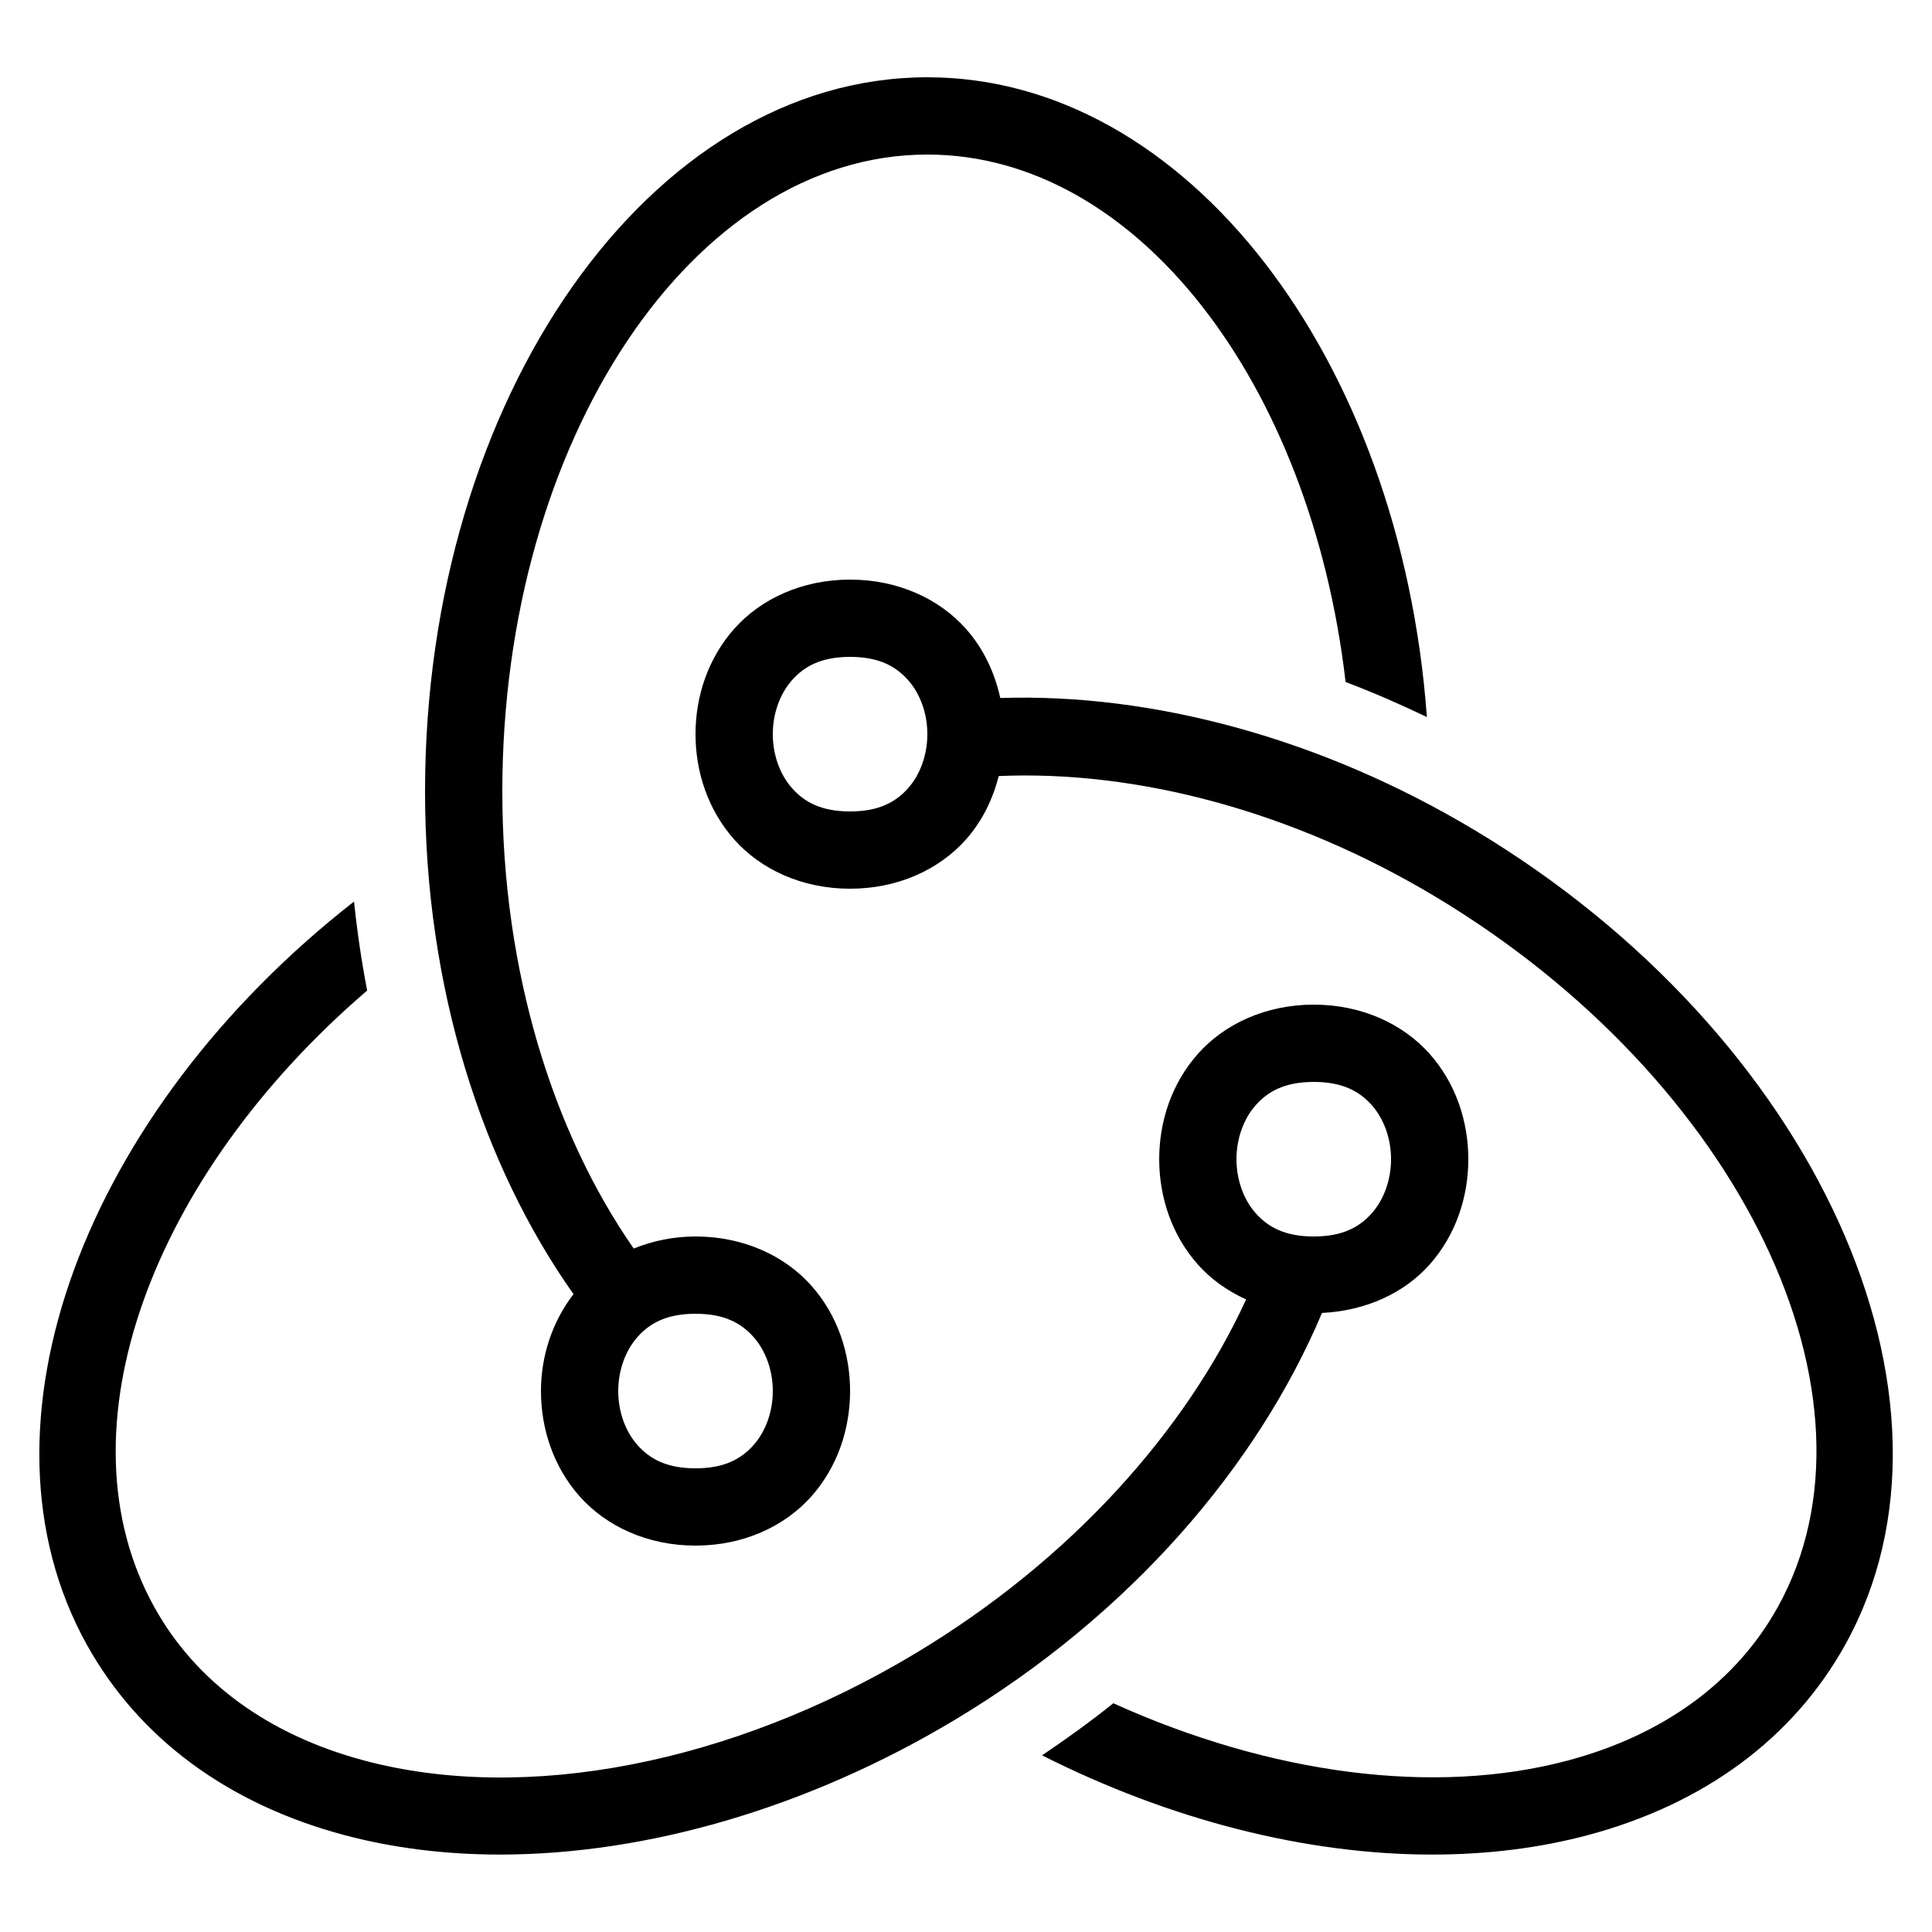
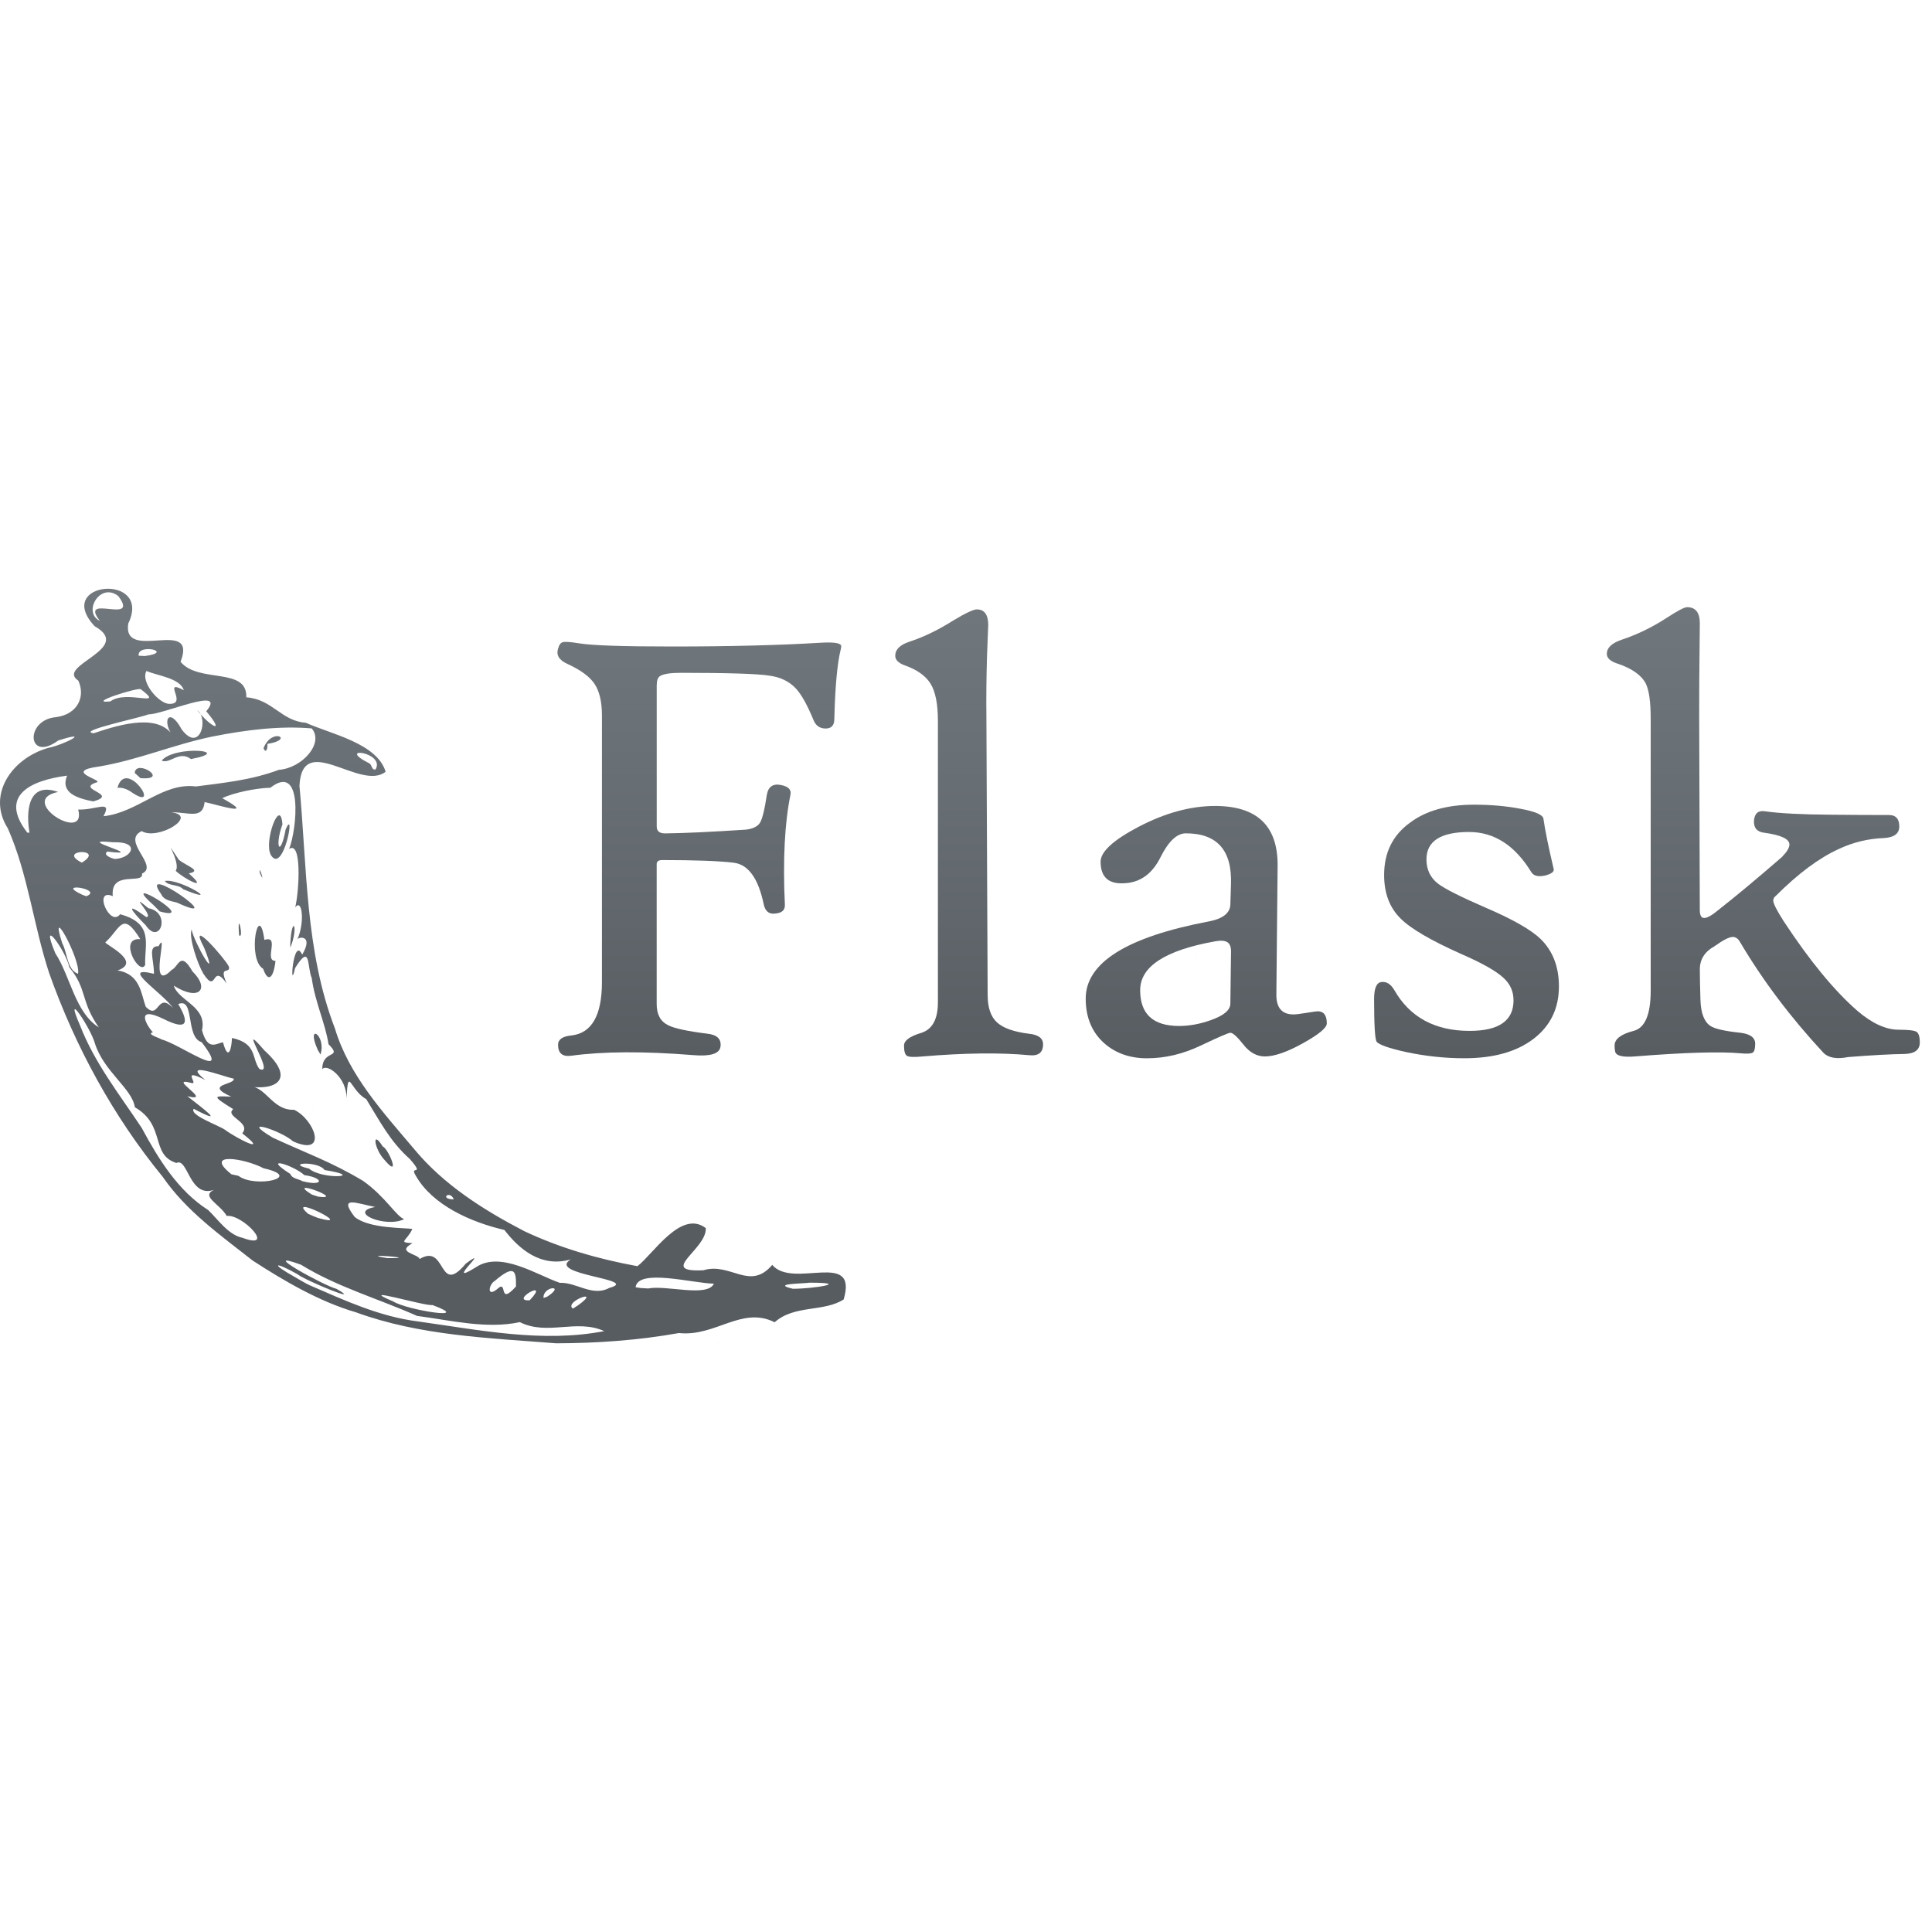
- <svg xmlns="http://www.w3.org/2000/svg" x="0px" y="0px" width="100" height="100" viewBox="0 0 50 50">
-   <path d="M 24 2 C 16.832 2 11 10.292 11 20.486 C 11 25.581 12.485 30.155 14.842 33.492 C 14.279 34.226 14 35.115 14 36 C 14 36.972 14.319 37.958 15.002 38.727 C 15.685 39.495 16.75 40 18 40 C 19.25 40 20.315 39.495 20.998 38.727 C 21.681 37.958 22 36.972 22 36 C 22 35.028 21.681 34.042 20.998 33.273 C 20.315 32.505 19.25 32 18 32 C 17.418 32 16.882 32.118 16.4 32.312 C 14.318 29.318 13 25.144 13 20.486 C 13 11.395 17.935 4 24 4 C 29.419 4 33.923 9.909 34.824 17.65 C 35.531 17.919 36.233 18.223 36.928 18.557 C 36.247 9.267 30.71 2 24 2 z M 22 15 C 20.75 15 19.685 15.505 19.002 16.273 C 18.319 17.042 18 18.028 18 19 C 18 19.972 18.319 20.958 19.002 21.727 C 19.685 22.495 20.75 23 22 23 C 23.25 23 24.315 22.495 24.998 21.727 C 25.425 21.246 25.694 20.678 25.848 20.084 C 29.425 19.93 33.446 20.987 37.143 23.203 C 45.037 27.935 49.013 36.187 46.006 41.596 C 44.932 43.527 43.057 44.898 40.586 45.559 C 37.124 46.487 32.871 45.916 28.812 44.08 C 28.227 44.551 27.607 44.997 26.969 45.428 C 30.294 47.107 33.812 47.996 37.062 47.996 C 38.474 47.996 39.834 47.83 41.104 47.49 C 44.111 46.685 46.411 44.982 47.754 42.566 C 51.278 36.224 46.979 26.769 38.17 21.488 C 34.194 19.103 29.826 17.937 25.887 18.064 C 25.744 17.416 25.461 16.794 24.998 16.273 C 24.315 15.505 23.25 15 22 15 z M 22 17 C 22.75 17 23.185 17.245 23.502 17.602 C 23.819 17.958 24 18.472 24 19 C 24 19.528 23.819 20.042 23.502 20.398 C 23.185 20.755 22.75 21 22 21 C 21.25 21 20.815 20.755 20.498 20.398 C 20.181 20.042 20 19.528 20 19 C 20 18.472 20.181 17.958 20.498 17.602 C 20.815 17.245 21.25 17 22 17 z M 9.162 23.332 C 2.198 28.772 -0.898 36.906 2.248 42.566 C 3.591 44.982 5.891 46.683 8.898 47.488 C 10.169 47.828 11.528 47.996 12.939 47.996 C 16.739 47.996 20.911 46.788 24.707 44.512 C 29.263 41.78 32.544 37.933 34.213 33.979 C 35.368 33.923 36.355 33.45 36.998 32.727 C 37.681 31.958 38 30.972 38 30 C 38 29.028 37.681 28.042 36.998 27.273 C 36.315 26.505 35.25 26 34 26 C 32.75 26 31.685 26.505 31.002 27.273 C 30.319 28.042 30 29.028 30 30 C 30 30.972 30.319 31.958 31.002 32.727 C 31.334 33.1 31.76 33.408 32.25 33.629 C 30.682 37.038 27.715 40.377 23.678 42.797 C 18.928 45.646 13.596 46.679 9.414 45.559 C 6.942 44.897 5.069 43.527 3.996 41.596 C 1.454 37.023 3.915 30.428 9.502 25.635 C 9.357 24.884 9.244 24.114 9.162 23.332 z M 34 28 C 34.75 28 35.185 28.245 35.502 28.602 C 35.819 28.958 36 29.472 36 30 C 36 30.528 35.819 31.042 35.502 31.398 C 35.185 31.755 34.75 32 34 32 C 33.25 32 32.815 31.755 32.498 31.398 C 32.181 31.042 32 30.528 32 30 C 32 29.472 32.181 28.958 32.498 28.602 C 32.815 28.245 33.25 28 34 28 z M 18 34 C 18.75 34 19.185 34.245 19.502 34.602 C 19.819 34.958 20 35.472 20 36 C 20 36.528 19.819 37.042 19.502 37.398 C 19.185 37.755 18.75 38 18 38 C 17.25 38 16.815 37.755 16.498 37.398 C 16.181 37.042 16 36.528 16 36 C 16 35.472 16.181 34.958 16.498 34.602 C 16.815 34.245 17.25 34 18 34 z" />
+ <svg xmlns="http://www.w3.org/2000/svg" x="0px" y="0px" width="100" height="100" viewBox="0 0 48 48">
+   <linearGradient id="CFYfN8NKXGFmI0Hnkm4Gda_5mbMwDZ796xj_gr1" x1="10.507" x2="10.507" y1="12.872" y2="27.658" gradientUnits="userSpaceOnUse">
+     <stop offset="0" stop-color="#737b80" />
+     <stop offset=".473" stop-color="#686f74" />
+     <stop offset="1" stop-color="#575c61" />
+   </linearGradient>
+   <path fill="url(#CFYfN8NKXGFmI0Hnkm4Gda_5mbMwDZ796xj_gr1)" d="M6.28,31.32c-0.801-0.63-1.655-1.233-2.238-2.083 c-1.228-1.499-2.173-3.235-2.82-5.059c-0.391-1.186-0.524-2.458-1.028-3.598c-0.527-0.828,0.09-1.733,0.997-1.997 c0.404-0.078,1.114-0.458,0.257-0.186c-0.768,0.564-0.843-0.512-0.055-0.58c0.538-0.071,0.736-0.512,0.552-0.908 c-0.577-0.376,1.4-0.79,0.405-1.352c-1.036-1.118,1.45-1.333,0.836-0.064c-0.147,0.976,1.737-0.179,1.3,0.949 c0.444,0.541,1.664,0.123,1.633,0.883c0.647,0.044,0.869,0.589,1.477,0.631c0.63,0.284,1.771,0.508,1.985,1.218 c-0.625,0.495-2.071-1.022-2.141,0.347c0.189,2.022,0.141,4.106,0.881,6.031c0.35,1.166,1.198,2.084,1.965,2.992 c0.733,0.889,1.726,1.516,2.738,2.043c0.888,0.419,1.845,0.696,2.813,0.871c0.392-0.3,1.085-1.416,1.698-0.946 c0.029,0.529-1.215,1.105-0.059,1.047c0.679-0.205,1.15,0.525,1.71-0.133c0.515,0.61,2.142-0.39,1.775,0.858 c-0.496,0.32-1.219,0.127-1.715,0.567c-0.819-0.409-1.471,0.366-2.377,0.268c-1.007,0.18-2.031,0.253-3.051,0.255 c-1.674-0.132-3.384-0.188-4.977-0.771C7.944,32.342,7.068,31.831,6.28,31.32L6.28,31.32z M7.694,31.932 c0.876,0.379,1.733,0.778,2.693,0.899c1.523,0.212,3.096,0.538,4.625,0.24c-0.692-0.312-1.407,0.122-2.097-0.223 c-0.827,0.178-1.714-0.045-2.554-0.155c-0.956-0.426-1.987-0.718-2.882-1.271c-1.118-0.408,0.578,0.524,0.88,0.599 c0.699,0.397-0.769-0.203-0.976-0.368c-0.586-0.328-0.66-0.26-0.058,0.074C7.447,31.797,7.567,31.872,7.694,31.932L7.694,31.932z M6.027,30.754c0.849,0.314-0.004-0.597-0.393-0.544c-0.172-0.299-0.659-0.488-0.316-0.649c-0.617,0.214-0.646-0.814-0.936-0.667 c-0.653-0.206-0.254-0.936-1.031-1.384c-0.071-0.472-0.772-0.882-0.996-1.595c-0.099-0.365-0.792-1.412-0.366-0.437 c0.363,0.939,1.001,1.742,1.532,2.545c0.412,0.764,0.9,1.563,1.651,2.04C5.425,30.306,5.669,30.678,6.027,30.754L6.027,30.754z M3.581,28.069 M7.043,31.131 M7.504,31.299 M8.081,31.54 M9.07,32.091 M7.171,30.767 M7.604,30.983 M9.767,32.333 c0.348,0.219,2.03,0.481,0.977,0.09C10.567,32.46,8.79,31.92,9.767,32.333z M6.333,29.659 M7.34,30.246 M8.187,30.765 M5.924,29.213c0.408,0.313,1.645,0.04,0.625-0.187c-0.465-0.248-1.511-0.417-0.798,0.149L5.924,29.213L5.924,29.213z M8.761,30.944 M7.899,30.259c0.998,0.282-0.839-0.631-0.246-0.104l0.131,0.059L7.899,30.259L7.899,30.259z M9.627,31.258 C10.572,31.267,8.774,31.128,9.627,31.258L9.627,31.258z M5.56,28.666 M11.225,32.155 M7.172,29.653 M5.65,28.556 M3.846,27.39 M8.581,30.395 M11.529,32.204 M8.321,30.126 M6.125,28.734 M9.839,31.042 M7.907,29.731c0.725,0.093-0.862-0.493-0.159-0.052 L7.907,29.731L7.907,29.731z M10.426,31.279c0.677-0.405,0.454,0.947,1.148,0.114c0.685-0.5-0.592,0.618,0.253,0.089 c0.611-0.408,1.512,0.194,2.082,0.39c0.41-0.02,0.808,0.354,1.228,0.126c0.808-0.218-1.581-0.323-0.955-0.709 c-0.74,0.215-1.286-0.257-1.65-0.731c-0.83-0.192-1.789-0.616-2.203-1.35c-0.169-0.276,0.244,0.039-0.146-0.412 c-0.5-0.445-0.75-0.95-1.085-1.49c-0.401-0.214-0.448-0.844-0.488-0.021c0.003-0.519-0.484-0.868-0.603-0.723 c-0.002-0.5,0.522-0.249,0.155-0.619c-0.079-0.518-0.339-1.058-0.417-1.643c-0.121-0.282-0.017-0.886-0.414-0.248 c-0.145,0.675-0.048-0.829,0.177-0.333c0.295-0.506-0.106-0.446-0.122-0.376c0.192-0.427,0.122-1.032-0.05-0.801 c0.102-0.452,0.162-1.665-0.153-1.45c0.191-0.473,0.362-2.165-0.467-1.52c-0.336,0.005-0.918,0.122-1.194,0.259 c0.863,0.476-0.087,0.172-0.438,0.096c-0.046,0.44-0.394,0.25-0.828,0.254c0.694,0.086-0.338,0.71-0.736,0.468 C3,20.896,3.964,21.513,3.528,21.704c0.054,0.288-0.792-0.104-0.726,0.56c-0.502-0.211-0.069,0.788,0.182,0.45 c0.854,0.231,0.601,0.758,0.623,1.259c-0.139,0.292-0.687-0.686-0.122-0.64c-0.446-0.724-0.493-0.262-0.863,0.075 c-0.086,0.024,0.945,0.479,0.298,0.703c0.569,0.088,0.585,0.586,0.701,0.901c0.342,0.356,0.272-0.393,0.681,0.035 c-0.259-0.382-1.372-1.075-0.476-0.853C3.821,23.81,3.664,23.5,3.938,23.508c0.272-0.492-0.285,1.214,0.328,0.588 c0.17-0.074,0.212-0.493,0.517,0.04c0.443,0.436,0.16,0.751-0.465,0.352c0.112,0.379,0.836,0.515,0.7,1.108 c0.144,0.522,0.346,0.329,0.522,0.299c0.138,0.507,0.216,0.134,0.223-0.107c0.632,0.135,0.484,0.509,0.682,0.77 c0.435,0.197-0.623-1.332,0.124-0.46c0.786,0.71,0.295,1.006-0.411,0.893c0.447-0.036,0.591,0.604,1.149,0.581 c0.509,0.242,0.854,1.173-0.024,0.786c-0.305-0.275-1.382-0.613-0.502-0.091c0.813,0.377,1.459,0.602,2.243,1.074 c0.561,0.401,0.804,0.86,1.016,0.95c-0.472,0.225-1.422-0.18-0.716-0.304c-0.44-0.08-0.935-0.303-0.513,0.246 c0.358,0.299,1.269,0.267,1.433,0.301c-0.138,0.305-0.376,0.329,0.006,0.353C9.824,31.115,10.387,31.15,10.426,31.279 L10.426,31.279z M9.555,28.82c-0.259-0.271-0.326-0.778-0.046-0.337C9.653,28.541,9.969,29.313,9.555,28.82L9.555,28.82z M12.391,30.622 M9.146,28.156 M8.864,27.777 M5.448,25.419 M8.167,26.893 M6.246,25.557 M7.895,26.085 c-0.309-0.692,0.219-0.378,0.068,0.113L7.895,26.085L7.895,26.085z M5.052,24.19c-0.138-0.227-0.366-0.893-0.293-1.096 c0.067,0.331,0.704,1.425,0.313,0.453c-0.432-0.815,0.517,0.264,0.615,0.468c0.045,0.202-0.267-0.055-0.055,0.419 C5.246,23.894,5.404,24.731,5.052,24.19z M4.174,23.585 M4.569,23.721 M3.618,22.985c-0.327-0.325-0.564-0.625,0.015-0.202 c0.223,0.009-0.496-0.681,0.054-0.219C4.265,22.67,3.973,23.512,3.618,22.985z M4.118,22.972 M4.425,23.071 M3.814,22.487 c-0.951-0.846,1.195,0.442,0.155,0.157L3.814,22.487L3.814,22.487z M6.538,24.07c-0.411-0.247-0.109-1.737,0.031-0.718 c0.4-0.129-0.022,0.526,0.276,0.52C6.799,24.286,6.665,24.435,6.538,24.07z M7.546,24.665 M7.371,24.492 M4.001,22.209 c-0.611-0.843,1.775,0.852,0.391,0.214C4.247,22.385,4.073,22.372,4.001,22.209z M5.941,23.238 C5.883,22.528,6.07,23.355,5.941,23.238L5.941,23.238z M7.414,24.183 M4.094,21.888c0.363-0.078,1.504,0.638,0.456,0.204 C4.434,21.963,4.186,22.021,4.094,21.888z M7.212,23.441c0.039-0.726,0.217-0.433,0.001,0.104L7.212,23.441L7.212,23.441 L7.212,23.441z M4.365,21.635c0.148-0.217-0.393-0.981,0.078-0.274c0.203,0.162,0.589,0.271,0.248,0.339 C5.226,22.172,4.56,21.828,4.365,21.635z M7.057,23.215 M4.056,20.872 M4.758,21.29 M6.739,22.392 M6.625,22.138 M6.456,21.693 C6.41,21.413,6.613,22.045,6.456,21.693L6.456,21.693z M6.731,21.246c-0.189-0.333,0.238-1.466,0.286-0.763 c-0.199,0.547-0.057,0.854,0.081,0.119C7.355,20.025,7.043,21.743,6.731,21.246L6.731,21.246z M7.013,19.561 M6.541,28.854 M7.513,29.346c0.54,0.139,0.538-0.084,0.049-0.15c-0.263-0.244-1.092-0.504-0.35-0.03C7.262,29.29,7.417,29.287,7.513,29.346 L7.513,29.346z M5.594,28.072c0.298,0.222,1.121,0.629,0.424,0.085c0.235-0.273-0.45-0.419-0.223-0.601 c-0.578-0.354-0.456-0.322-0.051-0.311c-0.695-0.311,0.1-0.287,0.063-0.446c-0.268-0.053-1.331-0.472-0.705,0.034 c-0.636-0.324-0.151,0.121-0.344,0.074c-0.65-0.177,0.579,0.495-0.103,0.328c0.373,0.295,1.004,0.757,0.158,0.313 C4.701,27.707,5.418,27.95,5.594,28.072L5.594,28.072z M6.61,28.655 M11.812,31.806 M12.347,32.031 c0.285-0.276,0.012,0.44,0.472-0.068c0.005-0.363-0.014-0.578-0.529-0.137C12.148,31.906,12.084,32.241,12.347,32.031 L12.347,32.031z M3.86,26.702 M4.431,27.076 M7.679,29.034c0.317,0.282,1.456,0.207,0.385,0.035 C7.905,28.835,7.056,28.891,7.679,29.034z M12.143,31.792 M13.158,32.489 M13.16,32.305C13.7,31.733,12.636,32.339,13.16,32.305 L13.16,32.305z M2.456,25.526c-0.461-0.657-0.286-0.953-0.731-1.489c-0.084-0.41-0.762-1.342-0.351-0.355 C1.751,24.259,1.863,25.152,2.456,25.526z M12.99,32.123 M13.749,32.421 M3.691,25.975 M13.591,32.218 c0.482-0.311-0.111-0.263-0.087,0.029L13.591,32.218L13.591,32.218z M7.048,28.094 M7.453,28.326 M14.364,32.428 c0.618-0.446-0.374-0.085-0.13,0.084L14.364,32.428L14.364,32.428z M14.128,32.313 M15.336,33.118 M4.001,25.822 c0.453,0.101,1.81,1.115,1.009,0.07c-0.41-0.121-0.164-1.123-0.582-0.946c0.281,0.469,0.231,0.668-0.358,0.373 c-0.741-0.362-0.416,0.179-0.271,0.328C3.6,25.692,4.059,25.819,4.001,25.822L4.001,25.822z M1.938,24.193 c0.081-0.335-0.746-1.845-0.391-0.756C1.675,23.665,1.662,24.097,1.938,24.193z M5.724,26.528 M6.298,26.661 M11.274,29.798 C11.179,29.555,10.899,29.792,11.274,29.798L11.274,29.798z M11.513,29.972 M13.485,31.215 M2.968,24.456 M10.836,29.413 M2.754,23.957 M3.765,24.447 M16.103,32.012c0.448-0.091,1.469,0.228,1.634-0.119c-0.544-0.013-1.883-0.384-1.946,0.088 l0.119,0.019L16.103,32.012L16.103,32.012L16.103,32.012z M4.087,24.528 M1.427,22.683 M2.061,22.842 M2.424,23.02 M4.704,24.483 M2.182,22.619 M0.882,21.775 M1.075,21.629 M2.144,22.267c0.452-0.178-0.823-0.367-0.092-0.034L2.144,22.267z M16.446,31.101 M18.174,31.997 M2.253,21.707 M0.733,20.688c-0.082-0.468-0.071-1.29,0.711-1.012c-1.043,0.207,0.722,1.296,0.499,0.436 c0.438,0.021,0.858-0.259,0.628,0.167c0.864-0.095,1.463-0.845,2.297-0.74c0.65-0.086,1.361-0.151,2.061-0.413 c0.576-0.041,1.13-0.662,0.815-1.029c-0.785-0.066-1.608,0.032-2.476,0.204c-0.962,0.2-1.836,0.58-2.806,0.743 c-0.946,0.127,0.19,0.35-0.081,0.4c-0.494,0.171,0.589,0.287-0.064,0.467c-0.403-0.077-0.823-0.215-0.651-0.64 c-0.906,0.118-1.703,0.494-0.987,1.416L0.733,20.688L0.733,20.688L0.733,20.688z M2.917,19.576 c0.212-0.783,1.138,0.644,0.348,0.104C3.171,19.609,3.015,19.552,2.917,19.576z M2.958,19.196 M3.347,19.203 c0.028-0.36,0.891,0.191,0.142,0.13L3.347,19.203L3.347,19.203z M3.88,18.988 M4.016,18.897c0.324-0.389,1.834-0.248,0.729-0.038 C4.449,18.636,4.222,18.991,4.016,18.897z M5.987,18.593 M6.547,18.59c0.204-0.536,0.794-0.215,0.095-0.108 C6.657,18.54,6.621,18.759,6.547,18.59z M2.033,21.432C2.644,21.058,1.384,21.107,2.033,21.432L2.033,21.432z M2.485,21.557 M1.153,20.613 M19.194,31.899 M17.361,30.648 M19.698,32.019c0.488,0.002,1.479-0.152,0.417-0.151 C19.948,31.894,19.144,31.889,19.698,32.019L19.698,32.019z M2.882,21.338c0.395-0.027,0.618-0.436-0.076-0.412 c-1.076-0.111,0.95,0.369-0.138,0.231C2.521,21.254,2.873,21.364,2.882,21.338z M3.23,21.514 M3.642,20.413 M2.329,18.217 c0.705-0.24,1.669-0.509,2.002,0.118c-0.339-0.408-0.137-0.809,0.183-0.213c0.452,0.603,0.679-0.274,0.385-0.477 c0.335,0.417,0.717,0.614,0.225,0.026c0.535-0.643-1.071,0.084-1.436,0.077C3.511,17.828,1.874,18.167,2.329,18.217z M2.742,17.426 c0.402-0.303,1.391,0.181,0.756-0.302C3.436,17.07,2.109,17.49,2.742,17.426z M4.208,17.487c0.471,0.012-0.203-0.632,0.358-0.34 c-0.092-0.301-0.653-0.357-0.927-0.477C3.483,16.944,3.954,17.49,4.208,17.487z M2.999,16.156 M3.598,16.299 c0.758-0.101-0.193-0.327-0.153-0.008L3.598,16.299L3.598,16.299z M2.479,15.424c-0.534-0.697,1.004,0.117,0.462-0.613 C2.484,14.448,2.046,15.221,2.479,15.424z M9.332,19.115c0.245-0.434-1.011-0.585-0.165-0.154 C9.244,18.987,9.227,19.145,9.332,19.115z" />
+   <linearGradient id="CFYfN8NKXGFmI0Hnkm4Gdb_5mbMwDZ796xj_gr2" x1="17.374" x2="17.374" y1="13.17" y2="26.54" gradientUnits="userSpaceOnUse">
+     <stop offset="0" stop-color="#737b80" />
+     <stop offset=".473" stop-color="#686f74" />
+     <stop offset="1" stop-color="#575c61" />
+   </linearGradient>
+   <path fill="url(#CFYfN8NKXGFmI0Hnkm4Gdb_5mbMwDZ796xj_gr2)" d="M20.891,16.121c-0.088,0.345-0.142,0.925-0.162,1.739 c0,0.16-0.072,0.24-0.216,0.24c-0.144,0-0.245-0.07-0.301-0.209c-0.155-0.376-0.301-0.639-0.441-0.788 c-0.165-0.175-0.384-0.281-0.657-0.317c-0.294-0.046-1.025-0.07-2.195-0.07c-0.268,0-0.443,0.028-0.526,0.085 c-0.052,0.036-0.077,0.113-0.077,0.232v3.502c0,0.119,0.075,0.175,0.224,0.17c0.459-0.005,1.123-0.036,1.994-0.093 c0.17-0.021,0.285-0.076,0.344-0.166c0.059-0.09,0.117-0.323,0.174-0.7c0.036-0.206,0.157-0.286,0.363-0.24 c0.175,0.036,0.25,0.116,0.224,0.24c-0.144,0.701-0.191,1.613-0.139,2.736c0.005,0.134-0.08,0.206-0.255,0.216 c-0.144,0.015-0.234-0.062-0.271-0.232c-0.134-0.644-0.383-0.988-0.746-1.032c-0.363-0.044-0.955-0.066-1.774-0.066 c-0.093,0-0.139,0.034-0.139,0.1v3.478c0,0.258,0.095,0.433,0.286,0.526c0.149,0.077,0.472,0.147,0.966,0.209 c0.252,0.026,0.363,0.137,0.332,0.332c-0.031,0.17-0.258,0.237-0.68,0.201c-1.221-0.098-2.229-0.093-3.022,0.015 c-0.222,0.031-0.332-0.059-0.332-0.271c0-0.134,0.111-0.211,0.332-0.232c0.505-0.057,0.758-0.5,0.758-1.33v-6.617 c0-0.34-0.061-0.602-0.182-0.785c-0.121-0.183-0.347-0.349-0.676-0.499c-0.206-0.093-0.283-0.219-0.232-0.379 c0.026-0.098,0.067-0.152,0.124-0.162c0.052-0.015,0.188-0.005,0.41,0.031c0.325,0.052,1.09,0.077,2.296,0.077 c1.422,0,2.651-0.031,3.687-0.093c0.345-0.021,0.518,0.008,0.518,0.085C20.898,16.08,20.896,16.1,20.891,16.121L20.891,16.121z" />
+   <linearGradient id="CFYfN8NKXGFmI0Hnkm4Gdc_5mbMwDZ796xj_gr3" x1="24.079" x2="24.079" y1="13.17" y2="26.54" gradientUnits="userSpaceOnUse">
+     <stop offset="0" stop-color="#737b80" />
+     <stop offset=".473" stop-color="#686f74" />
+     <stop offset="1" stop-color="#575c61" />
+   </linearGradient>
+   <path fill="url(#CFYfN8NKXGFmI0Hnkm4Gdc_5mbMwDZ796xj_gr3)" d="M25.915,25.945c0,0.206-0.116,0.296-0.348,0.271 c-0.711-0.067-1.592-0.057-2.644,0.031c-0.211,0.021-0.341,0.015-0.39-0.015c-0.049-0.031-0.073-0.116-0.073-0.255 c0-0.124,0.14-0.228,0.421-0.313c0.281-0.085,0.421-0.339,0.421-0.761v-6.995c0-0.417-0.061-0.724-0.182-0.92 c-0.121-0.196-0.334-0.348-0.638-0.456c-0.16-0.057-0.24-0.137-0.24-0.24c0-0.155,0.116-0.271,0.348-0.348 c0.35-0.113,0.714-0.289,1.09-0.526c0.309-0.186,0.505-0.278,0.587-0.278c0.191,0,0.286,0.131,0.286,0.394 c0-0.021-0.01,0.237-0.031,0.773c-0.015,0.51-0.021,1.013-0.015,1.507l0.031,6.903c0,0.314,0.077,0.542,0.232,0.684 c0.155,0.142,0.42,0.236,0.796,0.282C25.799,25.708,25.915,25.796,25.915,25.945z" />
+   <linearGradient id="CFYfN8NKXGFmI0Hnkm4Gdd_5mbMwDZ796xj_gr4" x1="29.969" x2="29.969" y1="13.17" y2="26.54" gradientUnits="userSpaceOnUse">
+     <stop offset="0" stop-color="#737b80" />
+     <stop offset=".473" stop-color="#686f74" />
+     <stop offset="1" stop-color="#575c61" />
+   </linearGradient>
+   <path fill="url(#CFYfN8NKXGFmI0Hnkm4Gdd_5mbMwDZ796xj_gr4)" d="M32.964,25.427c0,0.108-0.197,0.272-0.591,0.491 c-0.394,0.219-0.71,0.329-0.947,0.329c-0.201,0-0.379-0.098-0.533-0.294c-0.155-0.196-0.263-0.294-0.325-0.294 c-0.046,0-0.291,0.106-0.734,0.317c-0.443,0.211-0.889,0.317-1.337,0.317c-0.423,0-0.776-0.124-1.059-0.371 c-0.309-0.273-0.464-0.644-0.464-1.113c0-0.891,1.02-1.53,3.061-1.917c0.35-0.067,0.528-0.209,0.533-0.425l0.015-0.495 c0.031-0.845-0.343-1.268-1.121-1.268c-0.222,0-0.432,0.198-0.63,0.595c-0.198,0.397-0.483,0.611-0.854,0.642 c-0.423,0.041-0.634-0.137-0.634-0.533c0-0.247,0.314-0.536,0.943-0.866c0.66-0.345,1.293-0.518,1.901-0.518 c1.046,0,1.564,0.497,1.554,1.492l-0.031,3.185c-0.005,0.335,0.137,0.502,0.425,0.502c0.057,0,0.165-0.013,0.325-0.039 c0.16-0.026,0.252-0.039,0.278-0.039C32.89,25.126,32.964,25.226,32.964,25.427L32.964,25.427z M30.584,23.665 c0.005-0.129-0.024-0.214-0.089-0.255c-0.064-0.041-0.166-0.049-0.305-0.023c-1.242,0.222-1.863,0.626-1.863,1.214 c0,0.593,0.322,0.889,0.966,0.889c0.258,0,0.523-0.049,0.796-0.147c0.319-0.113,0.479-0.25,0.479-0.41L30.584,23.665z" />
+   <linearGradient id="CFYfN8NKXGFmI0Hnkm4Gde_5mbMwDZ796xj_gr5" x1="36.435" x2="36.435" y1="13.17" y2="26.54" gradientUnits="userSpaceOnUse">
+     <stop offset="0" stop-color="#737b80" />
+     <stop offset=".473" stop-color="#686f74" />
+     <stop offset="1" stop-color="#575c61" />
+   </linearGradient>
+   <path fill="url(#CFYfN8NKXGFmI0Hnkm4Gde_5mbMwDZ796xj_gr5)" d="M38.731,24.507c0,0.546-0.21,0.98-0.63,1.302 c-0.42,0.322-0.993,0.483-1.72,0.483c-0.484,0-0.969-0.052-1.453-0.155c-0.417-0.093-0.66-0.178-0.727-0.255 c-0.041-0.072-0.062-0.425-0.062-1.059c0-0.273,0.062-0.415,0.186-0.425c0.124-0.015,0.229,0.052,0.317,0.201 c0.386,0.675,1.01,1.013,1.871,1.013c0.727,0,1.09-0.253,1.09-0.758c0-0.222-0.082-0.407-0.247-0.557 c-0.18-0.17-0.531-0.368-1.051-0.595c-0.752-0.335-1.255-0.629-1.507-0.881c-0.273-0.268-0.41-0.629-0.41-1.082 c0-0.557,0.214-0.989,0.642-1.299c0.397-0.299,0.928-0.448,1.592-0.448c0.417,0,0.799,0.034,1.144,0.1 c0.371,0.067,0.564,0.149,0.58,0.247c0.041,0.289,0.126,0.706,0.255,1.252c0.015,0.067-0.057,0.121-0.216,0.162 c-0.17,0.036-0.283,0.008-0.34-0.085c-0.407-0.665-0.922-0.997-1.546-0.997c-0.706,0-1.059,0.227-1.059,0.68 c0,0.253,0.095,0.453,0.286,0.603c0.17,0.129,0.569,0.33,1.198,0.603c0.66,0.283,1.108,0.539,1.345,0.765 C38.576,23.619,38.731,24.013,38.731,24.507z" />
+   <linearGradient id="CFYfN8NKXGFmI0Hnkm4Gdf_5mbMwDZ796xj_gr6" x1="43.809" x2="43.809" y1="13.17" y2="26.54" gradientUnits="userSpaceOnUse">
+     <stop offset="0" stop-color="#737b80" />
+     <stop offset=".473" stop-color="#686f74" />
+     <stop offset="1" stop-color="#575c61" />
+   </linearGradient>
+   <path fill="url(#CFYfN8NKXGFmI0Hnkm4Gdf_5mbMwDZ796xj_gr6)" d="M47.697,25.899c0,0.18-0.121,0.276-0.363,0.286 c-0.361,0.005-0.832,0.031-1.415,0.077c-0.289,0.057-0.495,0.021-0.618-0.108c-0.814-0.876-1.505-1.793-2.072-2.752 c-0.046-0.082-0.106-0.124-0.178-0.124c-0.088,0-0.24,0.077-0.456,0.232c-0.242,0.134-0.363,0.325-0.363,0.572 c0,0.175,0.005,0.428,0.015,0.758c0.01,0.33,0.093,0.546,0.247,0.649c0.108,0.072,0.358,0.129,0.75,0.17 c0.242,0.031,0.363,0.121,0.363,0.271c0,0.119-0.019,0.192-0.058,0.22c-0.039,0.028-0.14,0.035-0.305,0.019 c-0.515-0.046-1.386-0.021-2.613,0.077c-0.309,0.026-0.477-0.013-0.502-0.116c-0.01-0.036-0.015-0.088-0.015-0.155 c0-0.16,0.157-0.281,0.472-0.363c0.283-0.072,0.425-0.405,0.425-0.997V17.86c0-0.423-0.041-0.716-0.124-0.881 c-0.113-0.211-0.35-0.376-0.711-0.495c-0.17-0.057-0.255-0.137-0.255-0.24c0-0.149,0.121-0.265,0.363-0.348 c0.386-0.129,0.755-0.307,1.105-0.533c0.283-0.186,0.459-0.278,0.526-0.278c0.211,0,0.317,0.134,0.317,0.402 c0-0.036-0.003,0.219-0.008,0.765c-0.005,0.376-0.008,0.881-0.008,1.515l0.015,4.839c0,0.134,0.036,0.201,0.108,0.201 c0.077,0,0.196-0.067,0.356-0.201c0.428-0.335,0.953-0.773,1.577-1.314c0.124-0.129,0.186-0.232,0.186-0.309 c0-0.139-0.209-0.237-0.626-0.294c-0.18-0.021-0.265-0.121-0.255-0.301c0.015-0.18,0.106-0.258,0.271-0.232 c0.371,0.052,0.912,0.08,1.623,0.085c0.495,0.005,0.987,0.008,1.476,0.008c0.16,0.005,0.24,0.1,0.24,0.286 c0,0.175-0.126,0.271-0.379,0.286c-0.397,0.015-0.77,0.106-1.121,0.271c-0.49,0.222-1.013,0.611-1.569,1.167 c-0.041,0.031-0.062,0.07-0.062,0.116c0,0.072,0.088,0.245,0.263,0.518c0.644,0.979,1.252,1.719,1.824,2.218 c0.366,0.314,0.709,0.472,1.028,0.472c0.237,0,0.384,0.017,0.441,0.05C47.669,25.666,47.697,25.755,47.697,25.899L47.697,25.899z" />
</svg>
